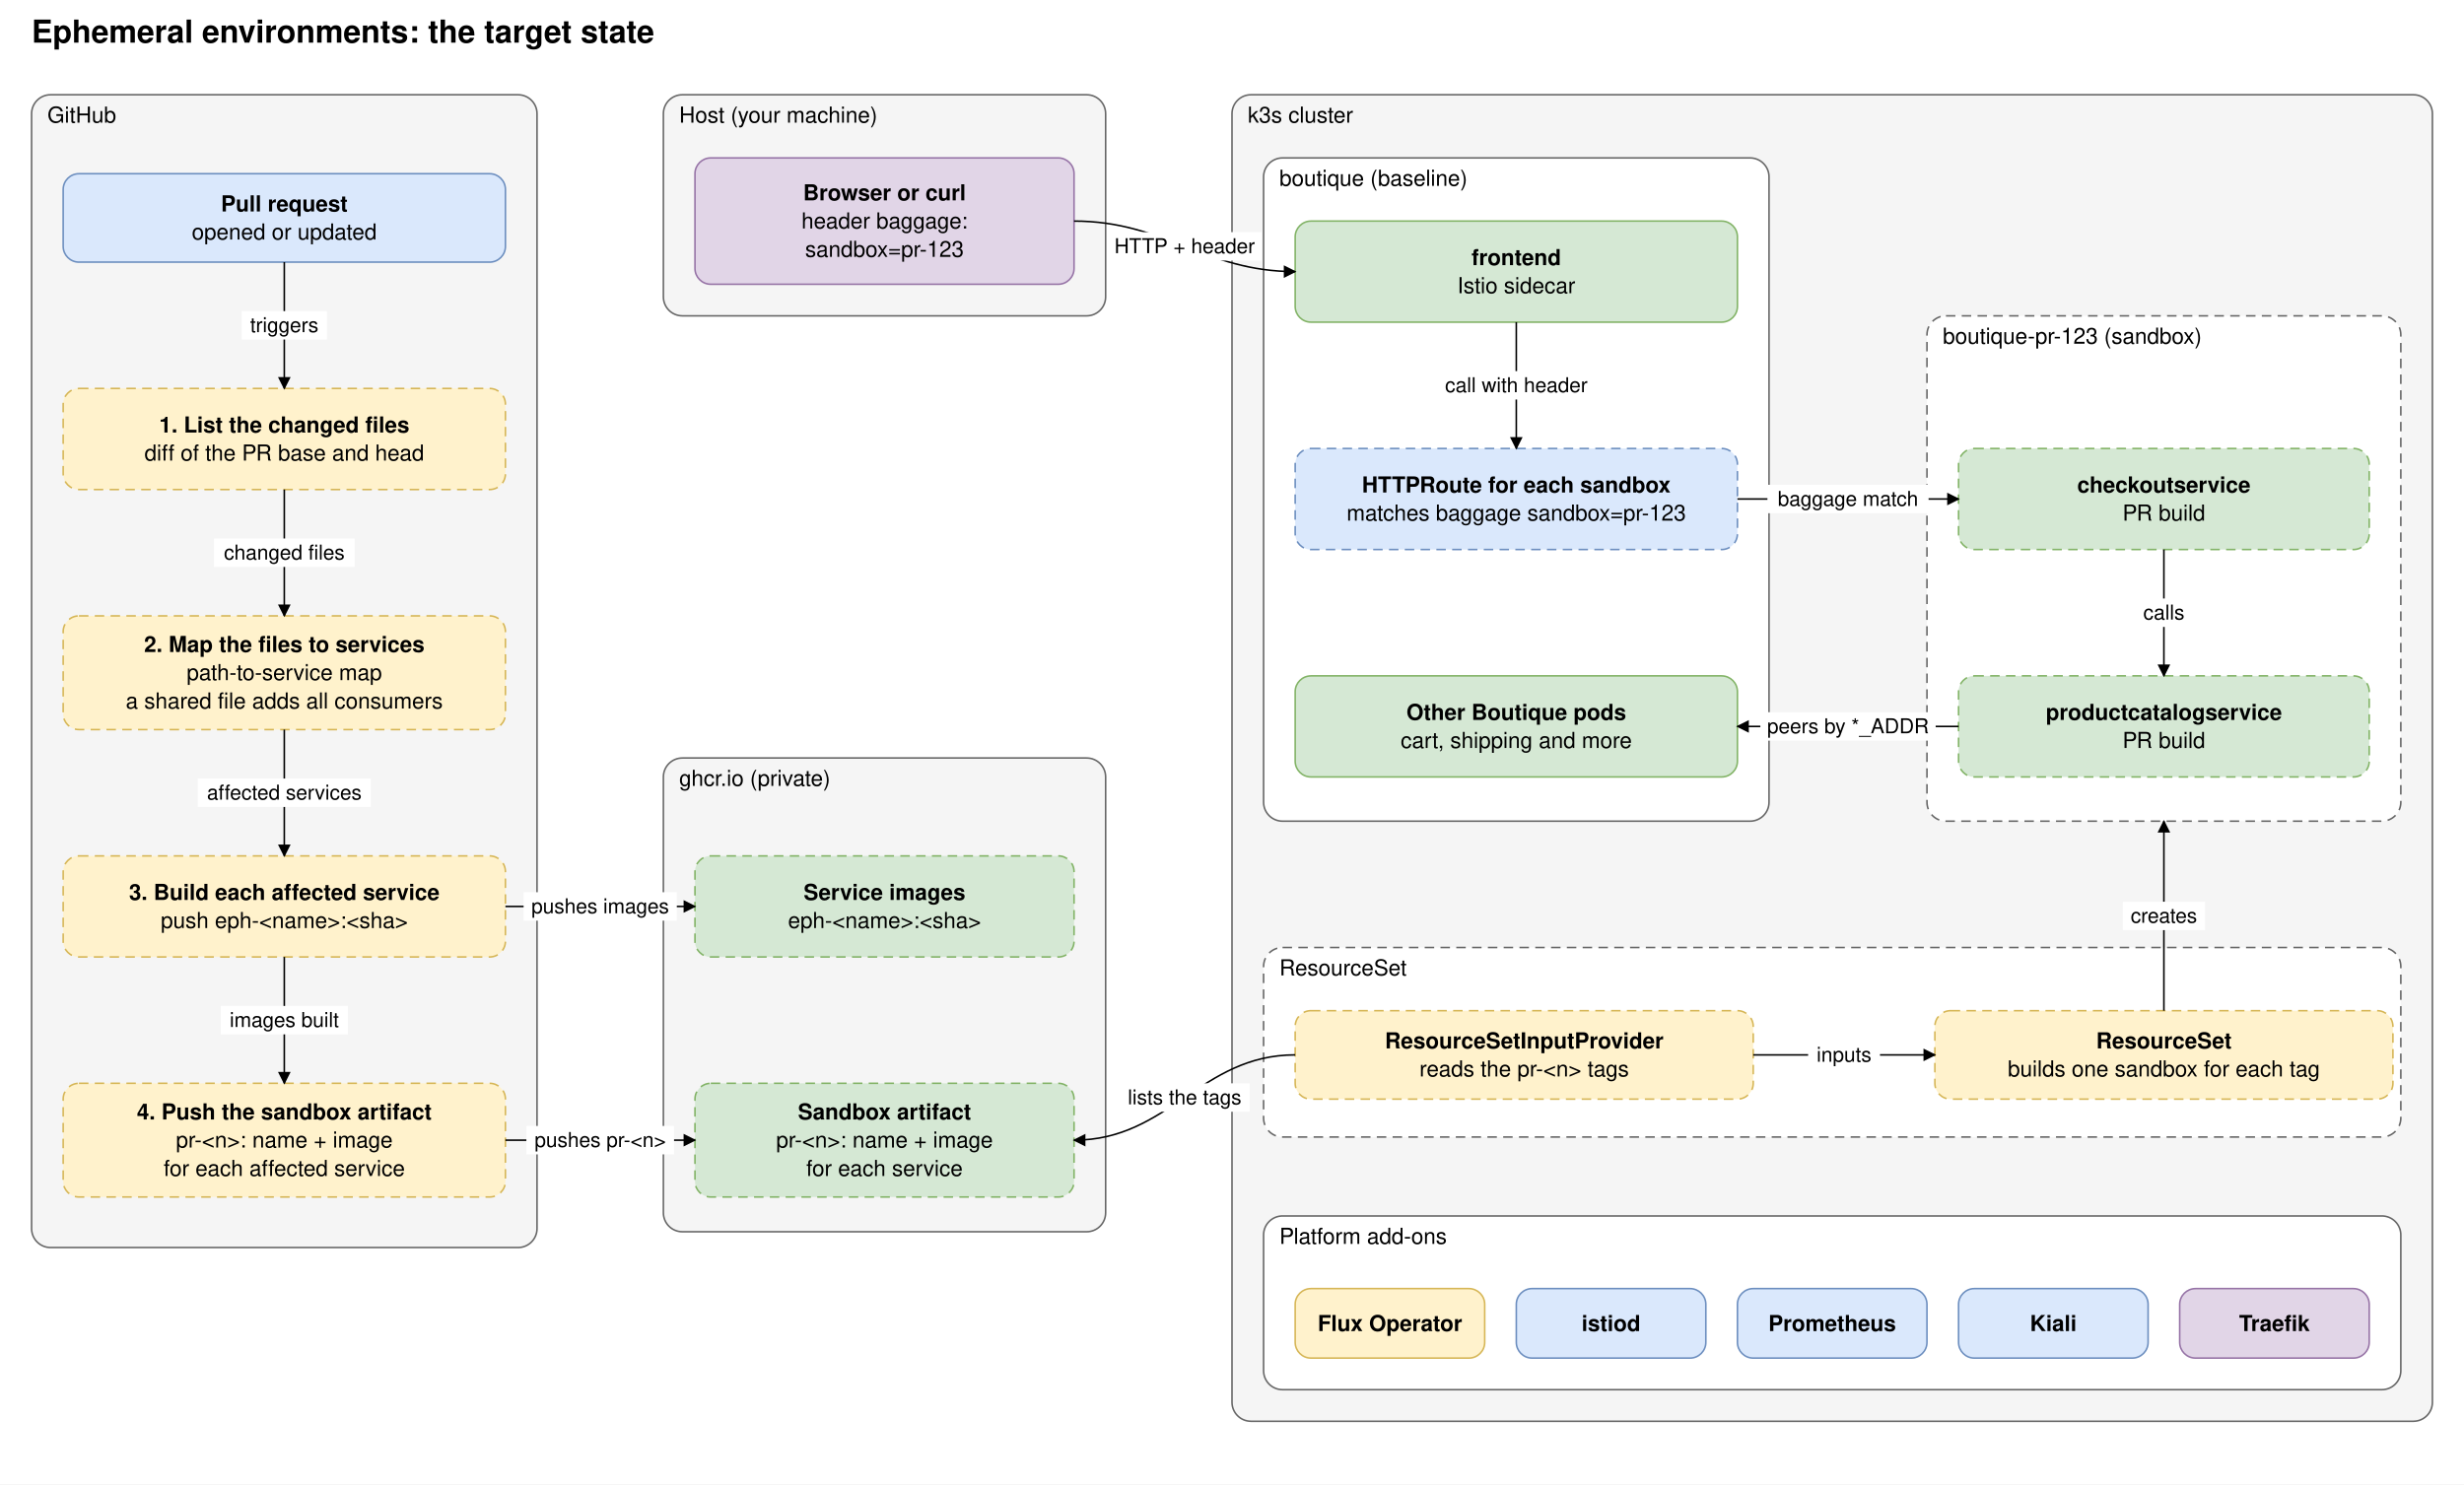
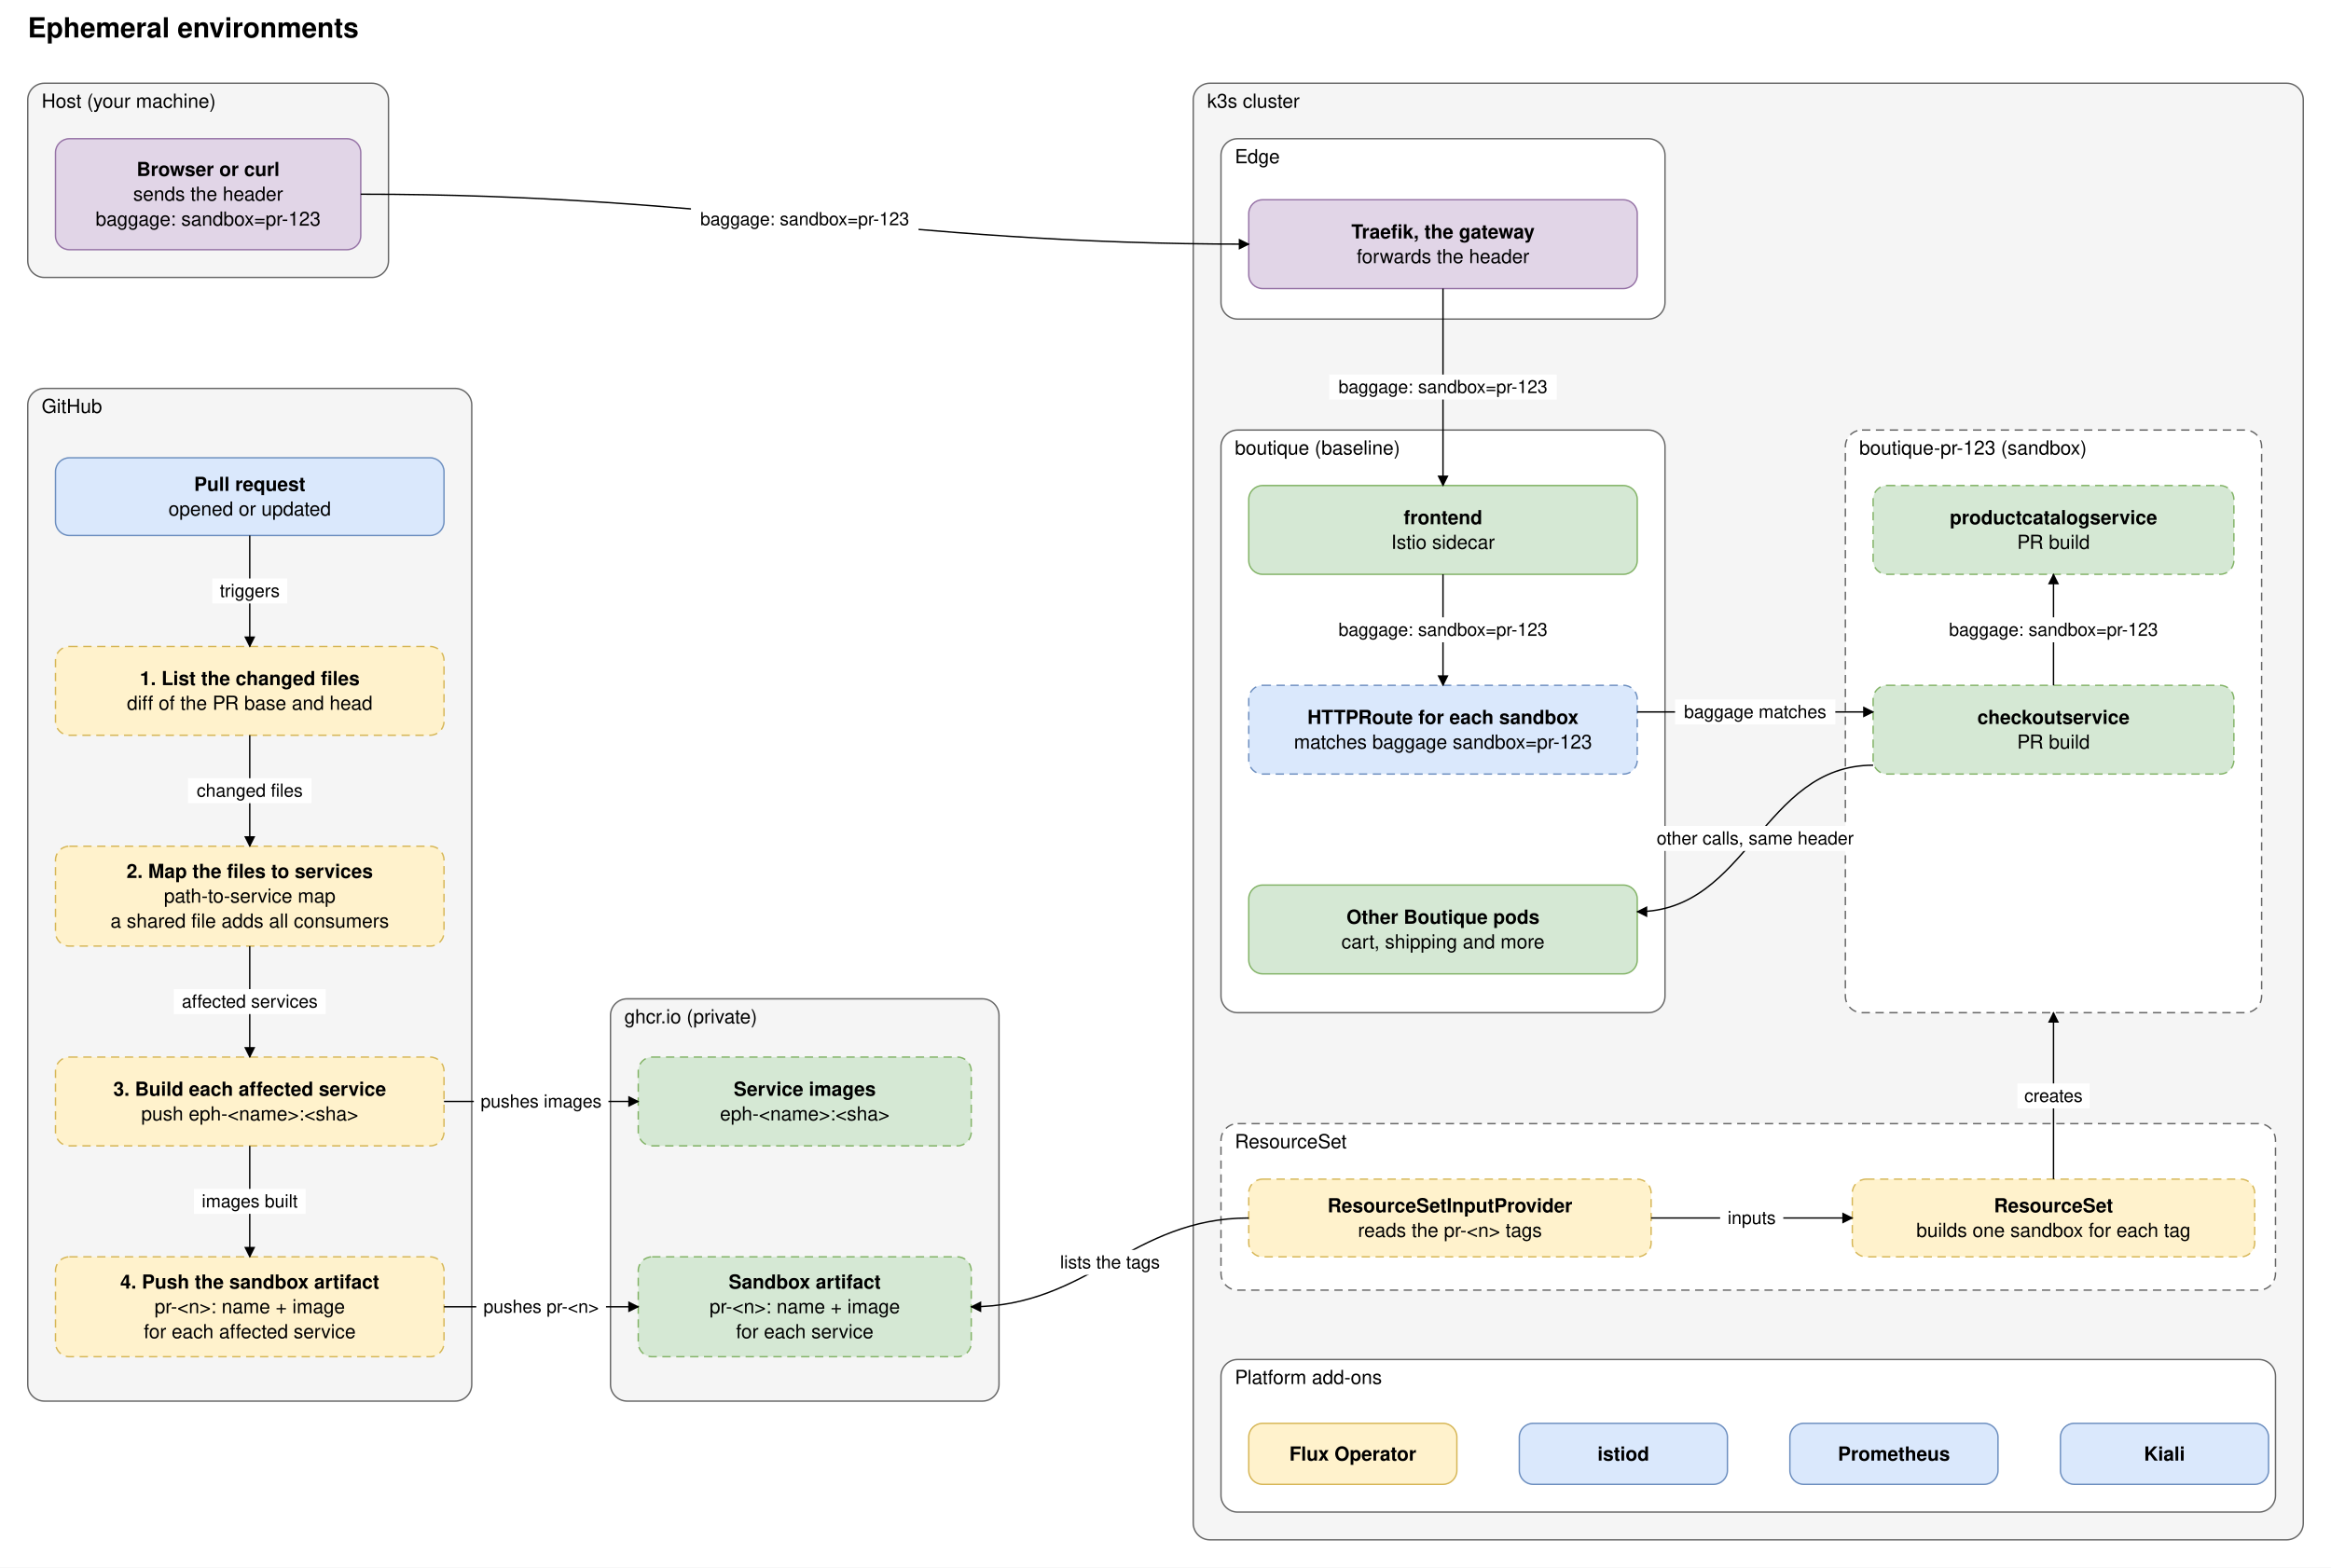
- <svg xmlns="http://www.w3.org/2000/svg" width="1560" height="940" viewBox="0 0 1560 940" font-family="Helvetica, Arial, sans-serif">
-   <rect width="1560" height="940" fill="#ffffff" />
+ <svg xmlns="http://www.w3.org/2000/svg" width="1680" height="1130" viewBox="0 0 1680 1130" font-family="Helvetica, Arial, sans-serif">
+   <rect width="1680" height="1130" fill="#ffffff" />
  <defs>
    <marker id="a" viewBox="0 0 10 10" refX="9" refY="5" markerWidth="8" markerHeight="8" orient="auto">
      <path d="M0,0 L10,5 L0,10 z" fill="#000000" />
    </marker>
  </defs>
-   <text x="20" y="20" font-size="20" font-weight="bold" dominant-baseline="middle">Ephemeral environments: the target state</text>
-   <rect x="20" y="60" width="320" height="730" rx="12" fill="#f5f5f5" stroke="#666666" />
-   <text x="30" y="73" font-size="14" dominant-baseline="middle">GitHub</text>
-   <rect x="420" y="480" width="280" height="300" rx="12" fill="#f5f5f5" stroke="#666666" />
-   <text x="430" y="493" font-size="14" dominant-baseline="middle">ghcr.io (private)</text>
-   <rect x="420" y="60" width="280" height="140" rx="12" fill="#f5f5f5" stroke="#666666" />
-   <text x="430" y="73" font-size="14" dominant-baseline="middle">Host (your machine)</text>
-   <rect x="780" y="60" width="760" height="840" rx="12" fill="#f5f5f5" stroke="#666666" />
-   <text x="790" y="73" font-size="14" dominant-baseline="middle">k3s cluster</text>
-   <rect x="800" y="100" width="320" height="420" rx="12" fill="#ffffff" stroke="#666666" />
-   <text x="810" y="113" font-size="14" dominant-baseline="middle">boutique (baseline)</text>
-   <rect x="1220" y="200" width="300" height="320" rx="12" fill="#ffffff" stroke="#666666" stroke-dasharray="6,4" />
-   <text x="1230" y="213" font-size="14" dominant-baseline="middle">boutique-pr-123 (sandbox)</text>
-   <rect x="800" y="600" width="720" height="120" rx="12" fill="#ffffff" stroke="#666666" stroke-dasharray="6,4" />
-   <text x="810" y="613" font-size="14" dominant-baseline="middle">ResourceSet</text>
-   <rect x="800" y="770" width="720" height="110" rx="12" fill="#ffffff" stroke="#666666" />
-   <text x="810" y="783" font-size="14" dominant-baseline="middle">Platform add-ons</text>
-   <rect x="40" y="110" width="280" height="56" rx="10" fill="#dae8fc" stroke="#6c8ebf" />
-   <text x="180.0" y="129.0" font-size="14" text-anchor="middle" dominant-baseline="middle" font-weight="bold">Pull request</text>
-   <text x="180.0" y="147.0" font-size="14" text-anchor="middle" dominant-baseline="middle">opened or updated</text>
-   <rect x="40" y="246" width="280" height="64" rx="10" fill="#fff2cc" stroke="#d6b656" stroke-dasharray="6,4" />
-   <text x="180.0" y="269.0" font-size="14" text-anchor="middle" dominant-baseline="middle" font-weight="bold">1. List the changed files</text>
-   <text x="180.0" y="287.0" font-size="14" text-anchor="middle" dominant-baseline="middle">diff of the PR base and head</text>
-   <rect x="40" y="390" width="280" height="72" rx="10" fill="#fff2cc" stroke="#d6b656" stroke-dasharray="6,4" />
-   <text x="180.0" y="408.0" font-size="14" text-anchor="middle" dominant-baseline="middle" font-weight="bold">2. Map the files to services</text>
-   <text x="180.0" y="426.0" font-size="14" text-anchor="middle" dominant-baseline="middle">path-to-service map</text>
-   <text x="180.0" y="444.0" font-size="14" text-anchor="middle" dominant-baseline="middle">a shared file adds all consumers</text>
-   <rect x="40" y="542" width="280" height="64" rx="10" fill="#fff2cc" stroke="#d6b656" stroke-dasharray="6,4" />
-   <text x="180.0" y="565.0" font-size="14" text-anchor="middle" dominant-baseline="middle" font-weight="bold">3. Build each affected service</text>
-   <text x="180.0" y="583.0" font-size="14" text-anchor="middle" dominant-baseline="middle">push eph-&lt;name&gt;:&lt;sha&gt;</text>
-   <rect x="40" y="686" width="280" height="72" rx="10" fill="#fff2cc" stroke="#d6b656" stroke-dasharray="6,4" />
-   <text x="180.0" y="704.0" font-size="14" text-anchor="middle" dominant-baseline="middle" font-weight="bold">4. Push the sandbox artifact</text>
-   <text x="180.0" y="722.0" font-size="14" text-anchor="middle" dominant-baseline="middle">pr-&lt;n&gt;: name + image</text>
-   <text x="180.0" y="740.0" font-size="14" text-anchor="middle" dominant-baseline="middle">for each affected service</text>
-   <rect x="440" y="542" width="240" height="64" rx="10" fill="#d5e8d4" stroke="#82b366" stroke-dasharray="6,4" />
-   <text x="560.0" y="565.0" font-size="14" text-anchor="middle" dominant-baseline="middle" font-weight="bold">Service images</text>
-   <text x="560.0" y="583.0" font-size="14" text-anchor="middle" dominant-baseline="middle">eph-&lt;name&gt;:&lt;sha&gt;</text>
-   <rect x="440" y="686" width="240" height="72" rx="10" fill="#d5e8d4" stroke="#82b366" stroke-dasharray="6,4" />
-   <text x="560.0" y="704.0" font-size="14" text-anchor="middle" dominant-baseline="middle" font-weight="bold">Sandbox artifact</text>
-   <text x="560.0" y="722.0" font-size="14" text-anchor="middle" dominant-baseline="middle">pr-&lt;n&gt;: name + image</text>
-   <text x="560.0" y="740.0" font-size="14" text-anchor="middle" dominant-baseline="middle">for each service</text>
-   <rect x="440" y="100" width="240" height="80" rx="10" fill="#e1d5e7" stroke="#9673a6" />
-   <text x="560.0" y="122.0" font-size="14" text-anchor="middle" dominant-baseline="middle" font-weight="bold">Browser or curl</text>
-   <text x="560.0" y="140.0" font-size="14" text-anchor="middle" dominant-baseline="middle">header baggage:</text>
-   <text x="560.0" y="158.0" font-size="14" text-anchor="middle" dominant-baseline="middle">sandbox=pr-123</text>
-   <rect x="820" y="140" width="280" height="64" rx="10" fill="#d5e8d4" stroke="#82b366" />
-   <text x="960.0" y="163.0" font-size="14" text-anchor="middle" dominant-baseline="middle" font-weight="bold">frontend</text>
-   <text x="960.0" y="181.0" font-size="14" text-anchor="middle" dominant-baseline="middle">Istio sidecar</text>
-   <rect x="820" y="284" width="280" height="64" rx="10" fill="#dae8fc" stroke="#6c8ebf" stroke-dasharray="6,4" />
-   <text x="960.0" y="307.0" font-size="14" text-anchor="middle" dominant-baseline="middle" font-weight="bold">HTTPRoute for each sandbox</text>
-   <text x="960.0" y="325.0" font-size="14" text-anchor="middle" dominant-baseline="middle">matches baggage sandbox=pr-123</text>
-   <rect x="820" y="428" width="280" height="64" rx="10" fill="#d5e8d4" stroke="#82b366" />
-   <text x="960.0" y="451.0" font-size="14" text-anchor="middle" dominant-baseline="middle" font-weight="bold">Other Boutique pods</text>
-   <text x="960.0" y="469.0" font-size="14" text-anchor="middle" dominant-baseline="middle">cart, shipping and more</text>
-   <rect x="1240" y="284" width="260" height="64" rx="10" fill="#d5e8d4" stroke="#82b366" stroke-dasharray="6,4" />
-   <text x="1370.0" y="307.0" font-size="14" text-anchor="middle" dominant-baseline="middle" font-weight="bold">checkoutservice</text>
-   <text x="1370.0" y="325.0" font-size="14" text-anchor="middle" dominant-baseline="middle">PR build</text>
-   <rect x="1240" y="428" width="260" height="64" rx="10" fill="#d5e8d4" stroke="#82b366" stroke-dasharray="6,4" />
-   <text x="1370.0" y="451.0" font-size="14" text-anchor="middle" dominant-baseline="middle" font-weight="bold">productcatalogservice</text>
-   <text x="1370.0" y="469.0" font-size="14" text-anchor="middle" dominant-baseline="middle">PR build</text>
-   <rect x="820" y="640" width="290" height="56" rx="10" fill="#fff2cc" stroke="#d6b656" stroke-dasharray="6,4" />
-   <text x="965.0" y="659.0" font-size="14" text-anchor="middle" dominant-baseline="middle" font-weight="bold">ResourceSetInputProvider</text>
-   <text x="965.0" y="677.0" font-size="14" text-anchor="middle" dominant-baseline="middle">reads the pr-&lt;n&gt; tags</text>
-   <rect x="1225" y="640" width="290" height="56" rx="10" fill="#fff2cc" stroke="#d6b656" stroke-dasharray="6,4" />
-   <text x="1370.0" y="659.0" font-size="14" text-anchor="middle" dominant-baseline="middle" font-weight="bold">ResourceSet</text>
-   <text x="1370.0" y="677.0" font-size="14" text-anchor="middle" dominant-baseline="middle">builds one sandbox for each tag</text>
-   <rect x="820" y="816" width="120" height="44" rx="10" fill="#fff2cc" stroke="#d6b656" />
-   <text x="880.0" y="838.0" font-size="14" text-anchor="middle" dominant-baseline="middle" font-weight="bold">Flux Operator</text>
-   <rect x="960" y="816" width="120" height="44" rx="10" fill="#dae8fc" stroke="#6c8ebf" />
-   <text x="1020.0" y="838.0" font-size="14" text-anchor="middle" dominant-baseline="middle" font-weight="bold">istiod</text>
-   <rect x="1100" y="816" width="120" height="44" rx="10" fill="#dae8fc" stroke="#6c8ebf" />
-   <text x="1160.0" y="838.0" font-size="14" text-anchor="middle" dominant-baseline="middle" font-weight="bold">Prometheus</text>
-   <rect x="1240" y="816" width="120" height="44" rx="10" fill="#dae8fc" stroke="#6c8ebf" />
-   <text x="1300.0" y="838.0" font-size="14" text-anchor="middle" dominant-baseline="middle" font-weight="bold">Kiali</text>
-   <rect x="1380" y="816" width="120" height="44" rx="10" fill="#e1d5e7" stroke="#9673a6" />
-   <text x="1440.0" y="838.0" font-size="14" text-anchor="middle" dominant-baseline="middle" font-weight="bold">Traefik</text>
-   <path d="M180.0,166 C180.0,206 180.0,206 180.0,246" fill="none" stroke="#000000" stroke-width="1" marker-end="url(#a)" />
-   <path d="M180.0,310 C180.0,350 180.0,350 180.0,390" fill="none" stroke="#000000" stroke-width="1" marker-end="url(#a)" />
-   <path d="M180.0,462 C180.0,502 180.0,502 180.0,542" fill="none" stroke="#000000" stroke-width="1" marker-end="url(#a)" />
-   <path d="M180.0,606 C180.0,646 180.0,646 180.0,686" fill="none" stroke="#000000" stroke-width="1" marker-end="url(#a)" />
-   <path d="M320,574.0 C368.0,574.0 392.0,574.0 440,574.0" fill="none" stroke="#000000" stroke-width="1" marker-end="url(#a)" />
-   <path d="M320,722.0 C368.0,722.0 392.0,722.0 440,722.0" fill="none" stroke="#000000" stroke-width="1" marker-end="url(#a)" />
-   <path d="M820,668.0 C759.979,668.0 740.021,722.0 680,722.0" fill="none" stroke="#000000" stroke-width="1" marker-end="url(#a)" />
-   <path d="M1110,668.0 C1156.0,668.0 1179.0,668.0 1225,668.0" fill="none" stroke="#000000" stroke-width="1" marker-end="url(#a)" />
-   <path d="M1370.0,640 C1370.0,592.0 1370.0,568.0 1370.0,520" fill="none" stroke="#000000" stroke-width="1" marker-end="url(#a)" />
-   <path d="M680,140.0 C737.444,140.0 762.556,172.0 820,172.0" fill="none" stroke="#000000" stroke-width="1" marker-end="url(#a)" />
-   <path d="M960.0,204 C960.0,244 960.0,244 960.0,284" fill="none" stroke="#000000" stroke-width="1" marker-end="url(#a)" />
-   <path d="M1100,316.0 C1156.0,316.0 1184.0,316.0 1240,316.0" fill="none" stroke="#000000" stroke-width="1" marker-end="url(#a)" />
-   <path d="M1370.0,348 C1370.0,388 1370.0,388 1370.0,428" fill="none" stroke="#000000" stroke-width="1" marker-end="url(#a)" />
-   <path d="M1240,460.0 C1184.0,460.0 1156.0,460.0 1100,460.0" fill="none" stroke="#000000" stroke-width="1" marker-end="url(#a)" />
-   <rect x="153.0" y="197.0" width="54.0" height="18" fill="#ffffff" />
-   <text x="180.0" y="206.0" font-size="13" text-anchor="middle" dominant-baseline="middle">triggers</text>
-   <rect x="135.5" y="341.0" width="89.0" height="18" fill="#ffffff" />
-   <text x="180.0" y="350.0" font-size="13" text-anchor="middle" dominant-baseline="middle">changed files</text>
-   <rect x="125.25" y="493.0" width="109.5" height="18" fill="#ffffff" />
-   <text x="180.0" y="502.0" font-size="13" text-anchor="middle" dominant-baseline="middle">affected services</text>
-   <rect x="139.75" y="637.0" width="80.5" height="18" fill="#ffffff" />
-   <text x="180.0" y="646.0" font-size="13" text-anchor="middle" dominant-baseline="middle">images built</text>
-   <rect x="331.5" y="565.0" width="97.0" height="18" fill="#ffffff" />
-   <text x="380.0" y="574.0" font-size="13" text-anchor="middle" dominant-baseline="middle">pushes images</text>
-   <rect x="333.25" y="713.0" width="93.5" height="18" fill="#ffffff" />
-   <text x="380.0" y="722.0" font-size="13" text-anchor="middle" dominant-baseline="middle">pushes pr-&lt;n&gt;</text>
-   <rect x="708.75" y="686.0" width="82.5" height="18" fill="#ffffff" />
-   <text x="750.0" y="695.0" font-size="13" text-anchor="middle" dominant-baseline="middle">lists the tags</text>
-   <rect x="1144.75" y="659.0" width="45.5" height="18" fill="#ffffff" />
-   <text x="1167.5" y="668.0" font-size="13" text-anchor="middle" dominant-baseline="middle">inputs</text>
-   <rect x="1344.0" y="571.0" width="52.0" height="18" fill="#ffffff" />
-   <text x="1370.0" y="580.0" font-size="13" text-anchor="middle" dominant-baseline="middle">creates</text>
-   <rect x="701.25" y="147.0" width="97.5" height="18" fill="#ffffff" />
-   <text x="750.0" y="156.0" font-size="13" text-anchor="middle" dominant-baseline="middle">HTTP + header</text>
-   <rect x="908.5" y="235.0" width="103.0" height="18" fill="#ffffff" />
-   <text x="960.0" y="244.0" font-size="13" text-anchor="middle" dominant-baseline="middle">call with header</text>
-   <rect x="1119.0" y="307.0" width="102.0" height="18" fill="#ffffff" />
-   <text x="1170.0" y="316.0" font-size="13" text-anchor="middle" dominant-baseline="middle">baggage match</text>
-   <rect x="1352.5" y="379.0" width="35.0" height="18" fill="#ffffff" />
-   <text x="1370.0" y="388.0" font-size="13" text-anchor="middle" dominant-baseline="middle">calls</text>
-   <rect x="1114.5" y="451.0" width="111.0" height="18" fill="#ffffff" />
-   <text x="1170.0" y="460.0" font-size="13" text-anchor="middle" dominant-baseline="middle">peers by *_ADDR</text>
+   <text x="20" y="20" font-size="20" font-weight="bold" dominant-baseline="middle">Ephemeral environments</text>
+   <rect x="20" y="60" width="260" height="140" rx="12" fill="#f5f5f5" stroke="#666666" />
+   <text x="30" y="73" font-size="14" dominant-baseline="middle">Host (your machine)</text>
+   <rect x="20" y="280" width="320" height="730" rx="12" fill="#f5f5f5" stroke="#666666" />
+   <text x="30" y="293" font-size="14" dominant-baseline="middle">GitHub</text>
+   <rect x="440" y="720" width="280" height="290" rx="12" fill="#f5f5f5" stroke="#666666" />
+   <text x="450" y="733" font-size="14" dominant-baseline="middle">ghcr.io (private)</text>
+   <rect x="860" y="60" width="800" height="1050" rx="12" fill="#f5f5f5" stroke="#666666" />
+   <text x="870" y="73" font-size="14" dominant-baseline="middle">k3s cluster</text>
+   <rect x="880" y="100" width="320" height="130" rx="12" fill="#ffffff" stroke="#666666" />
+   <text x="890" y="113" font-size="14" dominant-baseline="middle">Edge</text>
+   <rect x="880" y="310" width="320" height="420" rx="12" fill="#ffffff" stroke="#666666" />
+   <text x="890" y="323" font-size="14" dominant-baseline="middle">boutique (baseline)</text>
+   <rect x="1330" y="310" width="300" height="420" rx="12" fill="#ffffff" stroke="#666666" stroke-dasharray="6,4" />
+   <text x="1340" y="323" font-size="14" dominant-baseline="middle">boutique-pr-123 (sandbox)</text>
+   <rect x="880" y="810" width="760" height="120" rx="12" fill="#ffffff" stroke="#666666" stroke-dasharray="6,4" />
+   <text x="890" y="823" font-size="14" dominant-baseline="middle">ResourceSet</text>
+   <rect x="880" y="980" width="760" height="110" rx="12" fill="#ffffff" stroke="#666666" />
+   <text x="890" y="993" font-size="14" dominant-baseline="middle">Platform add-ons</text>
+   <rect x="40" y="100" width="220" height="80" rx="10" fill="#e1d5e7" stroke="#9673a6" />
+   <text x="150.0" y="122.0" font-size="14" text-anchor="middle" dominant-baseline="middle" font-weight="bold">Browser or curl</text>
+   <text x="150.0" y="140.0" font-size="14" text-anchor="middle" dominant-baseline="middle">sends the header</text>
+   <text x="150.0" y="158.0" font-size="14" text-anchor="middle" dominant-baseline="middle">baggage: sandbox=pr-123</text>
+   <rect x="40" y="330" width="280" height="56" rx="10" fill="#dae8fc" stroke="#6c8ebf" />
+   <text x="180.0" y="349.0" font-size="14" text-anchor="middle" dominant-baseline="middle" font-weight="bold">Pull request</text>
+   <text x="180.0" y="367.0" font-size="14" text-anchor="middle" dominant-baseline="middle">opened or updated</text>
+   <rect x="40" y="466" width="280" height="64" rx="10" fill="#fff2cc" stroke="#d6b656" stroke-dasharray="6,4" />
+   <text x="180.0" y="489.0" font-size="14" text-anchor="middle" dominant-baseline="middle" font-weight="bold">1. List the changed files</text>
+   <text x="180.0" y="507.0" font-size="14" text-anchor="middle" dominant-baseline="middle">diff of the PR base and head</text>
+   <rect x="40" y="610" width="280" height="72" rx="10" fill="#fff2cc" stroke="#d6b656" stroke-dasharray="6,4" />
+   <text x="180.0" y="628.0" font-size="14" text-anchor="middle" dominant-baseline="middle" font-weight="bold">2. Map the files to services</text>
+   <text x="180.0" y="646.0" font-size="14" text-anchor="middle" dominant-baseline="middle">path-to-service map</text>
+   <text x="180.0" y="664.0" font-size="14" text-anchor="middle" dominant-baseline="middle">a shared file adds all consumers</text>
+   <rect x="40" y="762" width="280" height="64" rx="10" fill="#fff2cc" stroke="#d6b656" stroke-dasharray="6,4" />
+   <text x="180.0" y="785.0" font-size="14" text-anchor="middle" dominant-baseline="middle" font-weight="bold">3. Build each affected service</text>
+   <text x="180.0" y="803.0" font-size="14" text-anchor="middle" dominant-baseline="middle">push eph-&lt;name&gt;:&lt;sha&gt;</text>
+   <rect x="40" y="906" width="280" height="72" rx="10" fill="#fff2cc" stroke="#d6b656" stroke-dasharray="6,4" />
+   <text x="180.0" y="924.0" font-size="14" text-anchor="middle" dominant-baseline="middle" font-weight="bold">4. Push the sandbox artifact</text>
+   <text x="180.0" y="942.0" font-size="14" text-anchor="middle" dominant-baseline="middle">pr-&lt;n&gt;: name + image</text>
+   <text x="180.0" y="960.0" font-size="14" text-anchor="middle" dominant-baseline="middle">for each affected service</text>
+   <rect x="460" y="762" width="240" height="64" rx="10" fill="#d5e8d4" stroke="#82b366" stroke-dasharray="6,4" />
+   <text x="580.0" y="785.0" font-size="14" text-anchor="middle" dominant-baseline="middle" font-weight="bold">Service images</text>
+   <text x="580.0" y="803.0" font-size="14" text-anchor="middle" dominant-baseline="middle">eph-&lt;name&gt;:&lt;sha&gt;</text>
+   <rect x="460" y="906" width="240" height="72" rx="10" fill="#d5e8d4" stroke="#82b366" stroke-dasharray="6,4" />
+   <text x="580.0" y="924.0" font-size="14" text-anchor="middle" dominant-baseline="middle" font-weight="bold">Sandbox artifact</text>
+   <text x="580.0" y="942.0" font-size="14" text-anchor="middle" dominant-baseline="middle">pr-&lt;n&gt;: name + image</text>
+   <text x="580.0" y="960.0" font-size="14" text-anchor="middle" dominant-baseline="middle">for each service</text>
+   <rect x="900" y="144" width="280" height="64" rx="10" fill="#e1d5e7" stroke="#9673a6" />
+   <text x="1040.0" y="167.0" font-size="14" text-anchor="middle" dominant-baseline="middle" font-weight="bold">Traefik, the gateway</text>
+   <text x="1040.0" y="185.0" font-size="14" text-anchor="middle" dominant-baseline="middle">forwards the header</text>
+   <rect x="900" y="350" width="280" height="64" rx="10" fill="#d5e8d4" stroke="#82b366" />
+   <text x="1040.0" y="373.0" font-size="14" text-anchor="middle" dominant-baseline="middle" font-weight="bold">frontend</text>
+   <text x="1040.0" y="391.0" font-size="14" text-anchor="middle" dominant-baseline="middle">Istio sidecar</text>
+   <rect x="900" y="494" width="280" height="64" rx="10" fill="#dae8fc" stroke="#6c8ebf" stroke-dasharray="6,4" />
+   <text x="1040.0" y="517.0" font-size="14" text-anchor="middle" dominant-baseline="middle" font-weight="bold">HTTPRoute for each sandbox</text>
+   <text x="1040.0" y="535.0" font-size="14" text-anchor="middle" dominant-baseline="middle">matches baggage sandbox=pr-123</text>
+   <rect x="900" y="638" width="280" height="64" rx="10" fill="#d5e8d4" stroke="#82b366" />
+   <text x="1040.0" y="661.0" font-size="14" text-anchor="middle" dominant-baseline="middle" font-weight="bold">Other Boutique pods</text>
+   <text x="1040.0" y="679.0" font-size="14" text-anchor="middle" dominant-baseline="middle">cart, shipping and more</text>
+   <rect x="1350" y="350" width="260" height="64" rx="10" fill="#d5e8d4" stroke="#82b366" stroke-dasharray="6,4" />
+   <text x="1480.0" y="373.0" font-size="14" text-anchor="middle" dominant-baseline="middle" font-weight="bold">productcatalogservice</text>
+   <text x="1480.0" y="391.0" font-size="14" text-anchor="middle" dominant-baseline="middle">PR build</text>
+   <rect x="1350" y="494" width="260" height="64" rx="10" fill="#d5e8d4" stroke="#82b366" stroke-dasharray="6,4" />
+   <text x="1480.0" y="517.0" font-size="14" text-anchor="middle" dominant-baseline="middle" font-weight="bold">checkoutservice</text>
+   <text x="1480.0" y="535.0" font-size="14" text-anchor="middle" dominant-baseline="middle">PR build</text>
+   <rect x="900" y="850" width="290" height="56" rx="10" fill="#fff2cc" stroke="#d6b656" stroke-dasharray="6,4" />
+   <text x="1045.0" y="869.0" font-size="14" text-anchor="middle" dominant-baseline="middle" font-weight="bold">ResourceSetInputProvider</text>
+   <text x="1045.0" y="887.0" font-size="14" text-anchor="middle" dominant-baseline="middle">reads the pr-&lt;n&gt; tags</text>
+   <rect x="1335" y="850" width="290" height="56" rx="10" fill="#fff2cc" stroke="#d6b656" stroke-dasharray="6,4" />
+   <text x="1480.0" y="869.0" font-size="14" text-anchor="middle" dominant-baseline="middle" font-weight="bold">ResourceSet</text>
+   <text x="1480.0" y="887.0" font-size="14" text-anchor="middle" dominant-baseline="middle">builds one sandbox for each tag</text>
+   <rect x="900" y="1026" width="150" height="44" rx="10" fill="#fff2cc" stroke="#d6b656" />
+   <text x="975.0" y="1048.0" font-size="14" text-anchor="middle" dominant-baseline="middle" font-weight="bold">Flux Operator</text>
+   <rect x="1095" y="1026" width="150" height="44" rx="10" fill="#dae8fc" stroke="#6c8ebf" />
+   <text x="1170.0" y="1048.0" font-size="14" text-anchor="middle" dominant-baseline="middle" font-weight="bold">istiod</text>
+   <rect x="1290" y="1026" width="150" height="44" rx="10" fill="#dae8fc" stroke="#6c8ebf" />
+   <text x="1365.0" y="1048.0" font-size="14" text-anchor="middle" dominant-baseline="middle" font-weight="bold">Prometheus</text>
+   <rect x="1485" y="1026" width="150" height="44" rx="10" fill="#dae8fc" stroke="#6c8ebf" />
+   <text x="1560.0" y="1048.0" font-size="14" text-anchor="middle" dominant-baseline="middle" font-weight="bold">Kiali</text>
+   <path d="M180.0,386 C180.0,426 180.0,426 180.0,466" fill="none" stroke="#000000" stroke-width="1" marker-end="url(#a)" />
+   <path d="M180.0,530 C180.0,570 180.0,570 180.0,610" fill="none" stroke="#000000" stroke-width="1" marker-end="url(#a)" />
+   <path d="M180.0,682 C180.0,722 180.0,722 180.0,762" fill="none" stroke="#000000" stroke-width="1" marker-end="url(#a)" />
+   <path d="M180.0,826 C180.0,866 180.0,866 180.0,906" fill="none" stroke="#000000" stroke-width="1" marker-end="url(#a)" />
+   <path d="M320,794.0 C376.0,794.0 404.0,794.0 460,794.0" fill="none" stroke="#000000" stroke-width="1" marker-end="url(#a)" />
+   <path d="M320,942.0 C376.0,942.0 404.0,942.0 460,942.0" fill="none" stroke="#000000" stroke-width="1" marker-end="url(#a)" />
+   <path d="M900,878.0 C816.004,878.0 783.996,942.0 700,942.0" fill="none" stroke="#000000" stroke-width="1" marker-end="url(#a)" />
+   <path d="M1190,878.0 C1248.0,878.0 1277.0,878.0 1335,878.0" fill="none" stroke="#000000" stroke-width="1" marker-end="url(#a)" />
+   <path d="M1480.0,850 C1480.0,802.0 1480.0,778.0 1480.0,730" fill="none" stroke="#000000" stroke-width="1" marker-end="url(#a)" />
+   <path d="M260,140.0 C516.405,140.0 643.595,176.0 900,176.0" fill="none" stroke="#000000" stroke-width="1" marker-end="url(#a)" />
+   <path d="M1040.0,208 C1040.0,264.8 1040.0,293.2 1040.0,350" fill="none" stroke="#000000" stroke-width="1" marker-end="url(#a)" />
+   <path d="M1040.0,414 C1040.0,454 1040.0,454 1040.0,494" fill="none" stroke="#000000" stroke-width="1" marker-end="url(#a)" />
+   <path d="M1180,513.2 C1248.0,513.2 1282.0,513.2 1350,513.2" fill="none" stroke="#000000" stroke-width="1" marker-end="url(#a)" />
+   <path d="M1480.0,494 C1480.0,454 1480.0,454 1480.0,414" fill="none" stroke="#000000" stroke-width="1" marker-end="url(#a)" />
+   <path d="M1350,551.6 C1269.949,551.6 1260.051,657.2 1180,657.2" fill="none" stroke="#000000" stroke-width="1" marker-end="url(#a)" />
+   <rect x="153.0" y="417.0" width="54.0" height="18" fill="#ffffff" />
+   <text x="180.0" y="426.0" font-size="13" text-anchor="middle" dominant-baseline="middle">triggers</text>
+   <rect x="135.5" y="561.0" width="89.0" height="18" fill="#ffffff" />
+   <text x="180.0" y="570.0" font-size="13" text-anchor="middle" dominant-baseline="middle">changed files</text>
+   <rect x="125.25" y="713.0" width="109.5" height="18" fill="#ffffff" />
+   <text x="180.0" y="722.0" font-size="13" text-anchor="middle" dominant-baseline="middle">affected services</text>
+   <rect x="139.75" y="857.0" width="80.5" height="18" fill="#ffffff" />
+   <text x="180.0" y="866.0" font-size="13" text-anchor="middle" dominant-baseline="middle">images built</text>
+   <rect x="341.5" y="785.0" width="97.0" height="18" fill="#ffffff" />
+   <text x="390.0" y="794.0" font-size="13" text-anchor="middle" dominant-baseline="middle">pushes images</text>
+   <rect x="343.25" y="933.0" width="93.5" height="18" fill="#ffffff" />
+   <text x="390.0" y="942.0" font-size="13" text-anchor="middle" dominant-baseline="middle">pushes pr-&lt;n&gt;</text>
+   <rect x="758.75" y="901.0" width="82.5" height="18" fill="#ffffff" />
+   <text x="800.0" y="910.0" font-size="13" text-anchor="middle" dominant-baseline="middle">lists the tags</text>
+   <rect x="1239.75" y="869.0" width="45.5" height="18" fill="#ffffff" />
+   <text x="1262.5" y="878.0" font-size="13" text-anchor="middle" dominant-baseline="middle">inputs</text>
+   <rect x="1454.0" y="781.0" width="52.0" height="18" fill="#ffffff" />
+   <text x="1480.0" y="790.0" font-size="13" text-anchor="middle" dominant-baseline="middle">creates</text>
+   <rect x="498.0" y="149.0" width="164.0" height="18" fill="#ffffff" />
+   <text x="580.0" y="158.0" font-size="13" text-anchor="middle" dominant-baseline="middle">baggage: sandbox=pr-123</text>
+   <rect x="958.0" y="270.0" width="164.0" height="18" fill="#ffffff" />
+   <text x="1040.0" y="279.0" font-size="13" text-anchor="middle" dominant-baseline="middle">baggage: sandbox=pr-123</text>
+   <rect x="958.0" y="445.0" width="164.0" height="18" fill="#ffffff" />
+   <text x="1040.0" y="454.0" font-size="13" text-anchor="middle" dominant-baseline="middle">baggage: sandbox=pr-123</text>
+   <rect x="1207.25" y="504.2" width="115.5" height="18" fill="#ffffff" />
+   <text x="1265.0" y="513.2" font-size="13" text-anchor="middle" dominant-baseline="middle">baggage matches</text>
+   <rect x="1398.0" y="445.0" width="164.0" height="18" fill="#ffffff" />
+   <text x="1480.0" y="454.0" font-size="13" text-anchor="middle" dominant-baseline="middle">baggage: sandbox=pr-123</text>
+   <rect x="1188.5" y="595.4" width="153.0" height="18" fill="#ffffff" />
+   <text x="1265.0" y="604.4" font-size="13" text-anchor="middle" dominant-baseline="middle">other calls, same header</text>
</svg>
